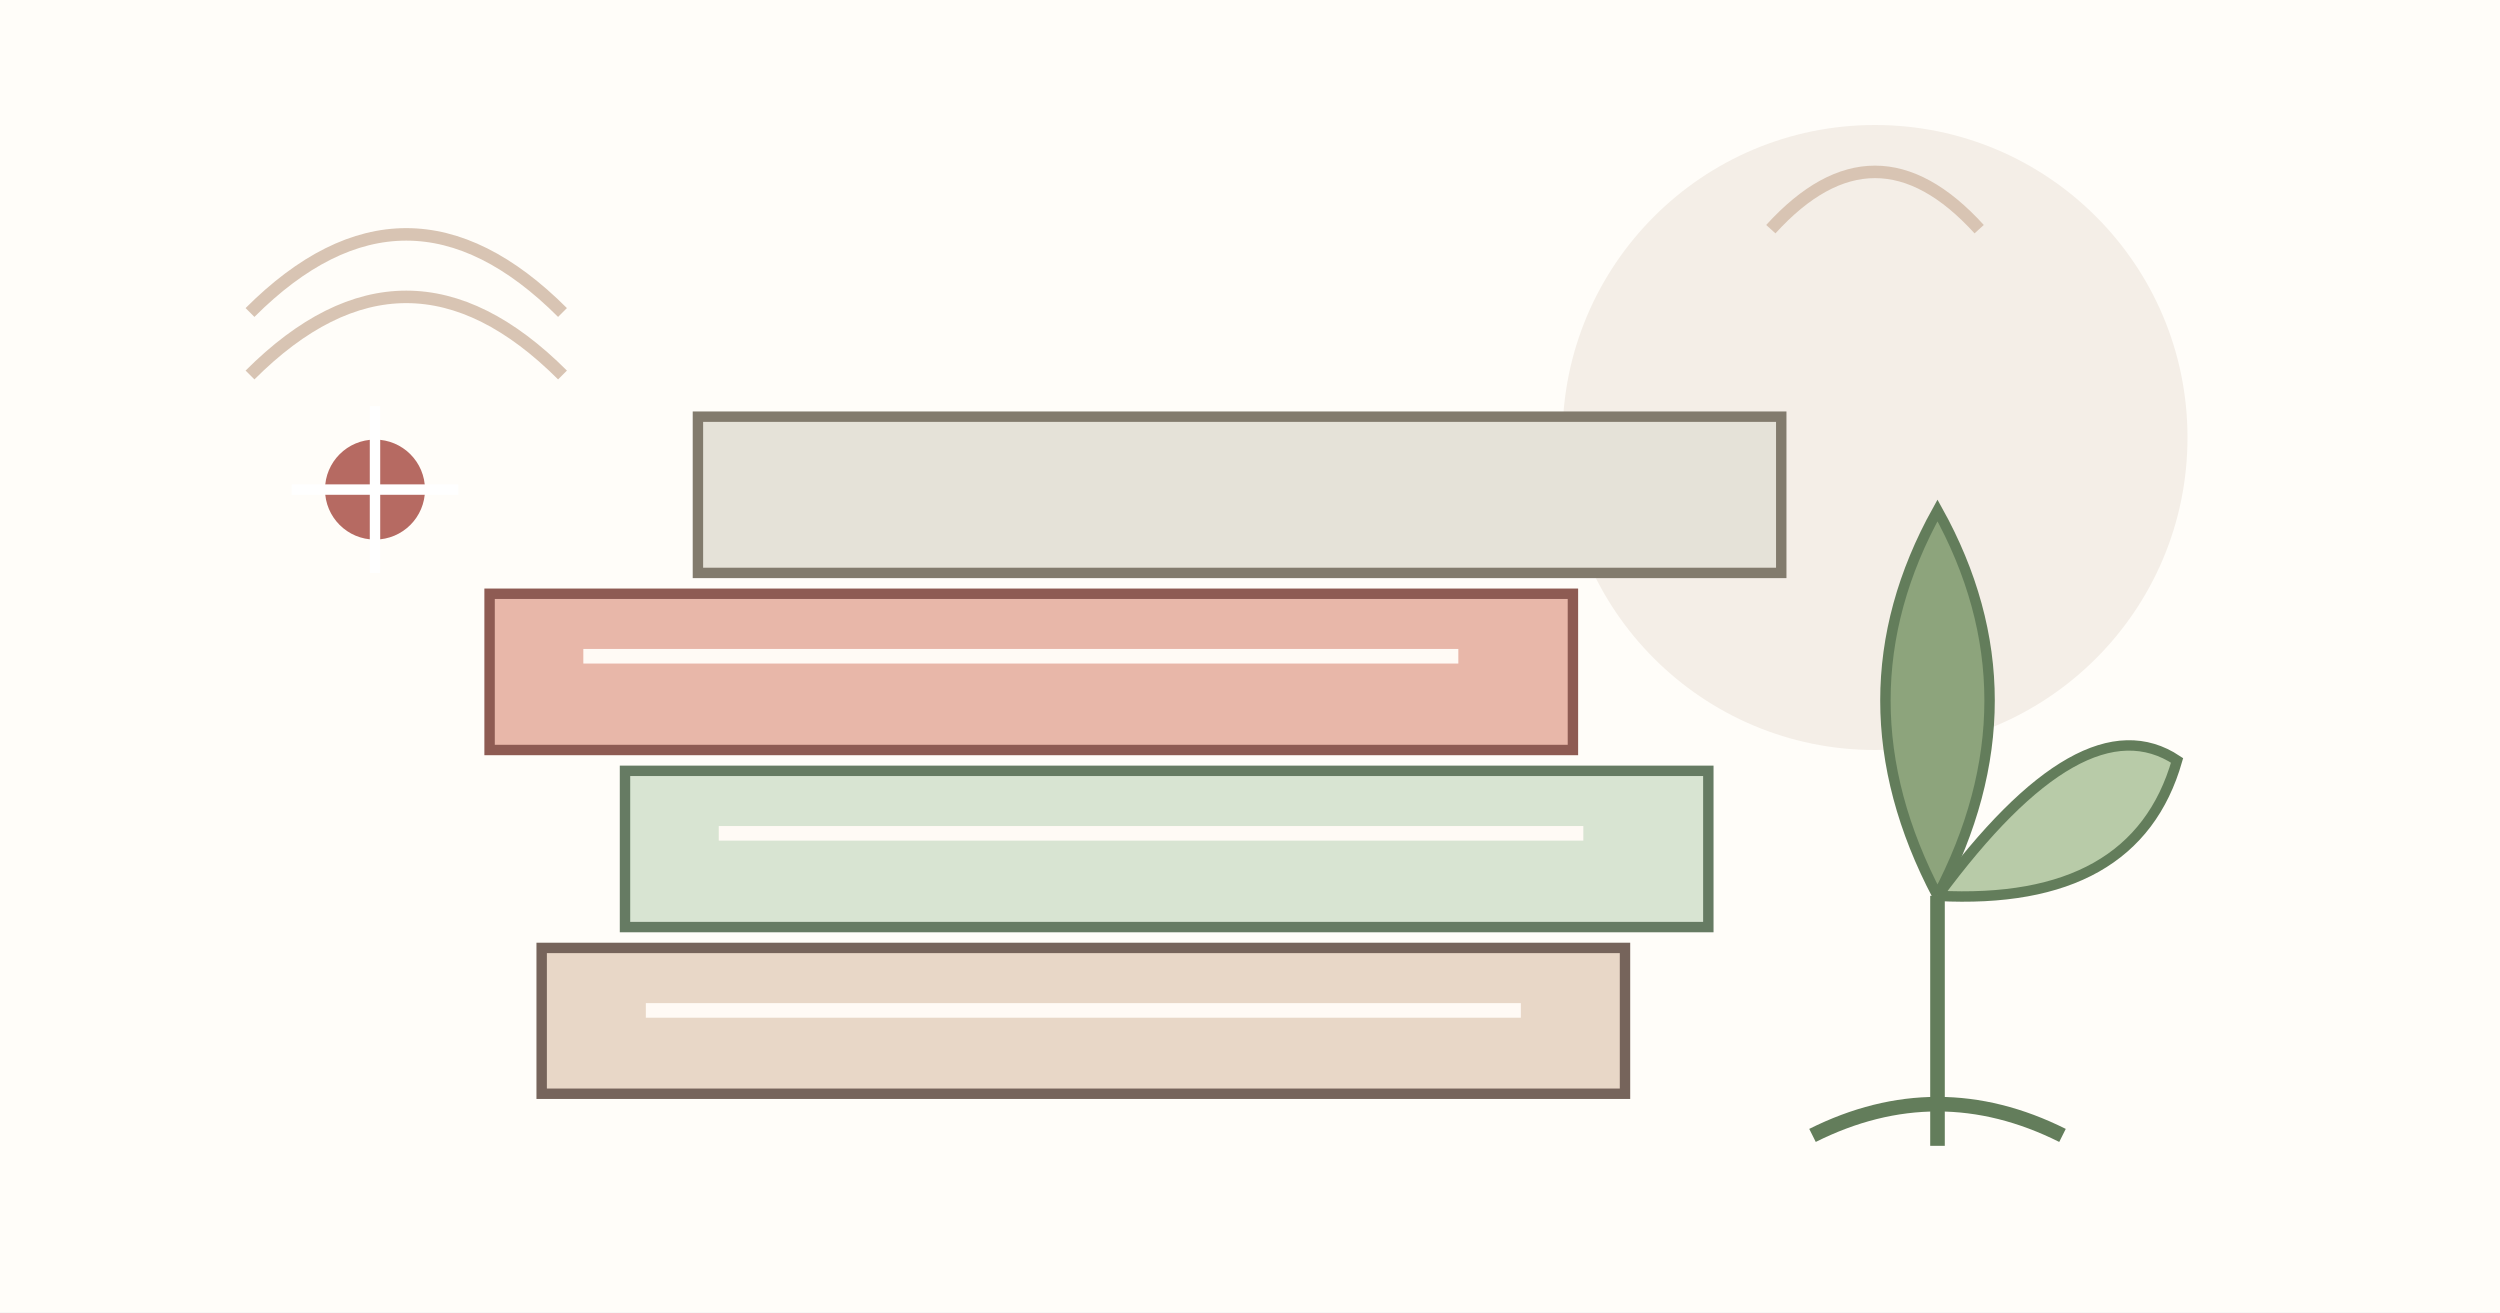
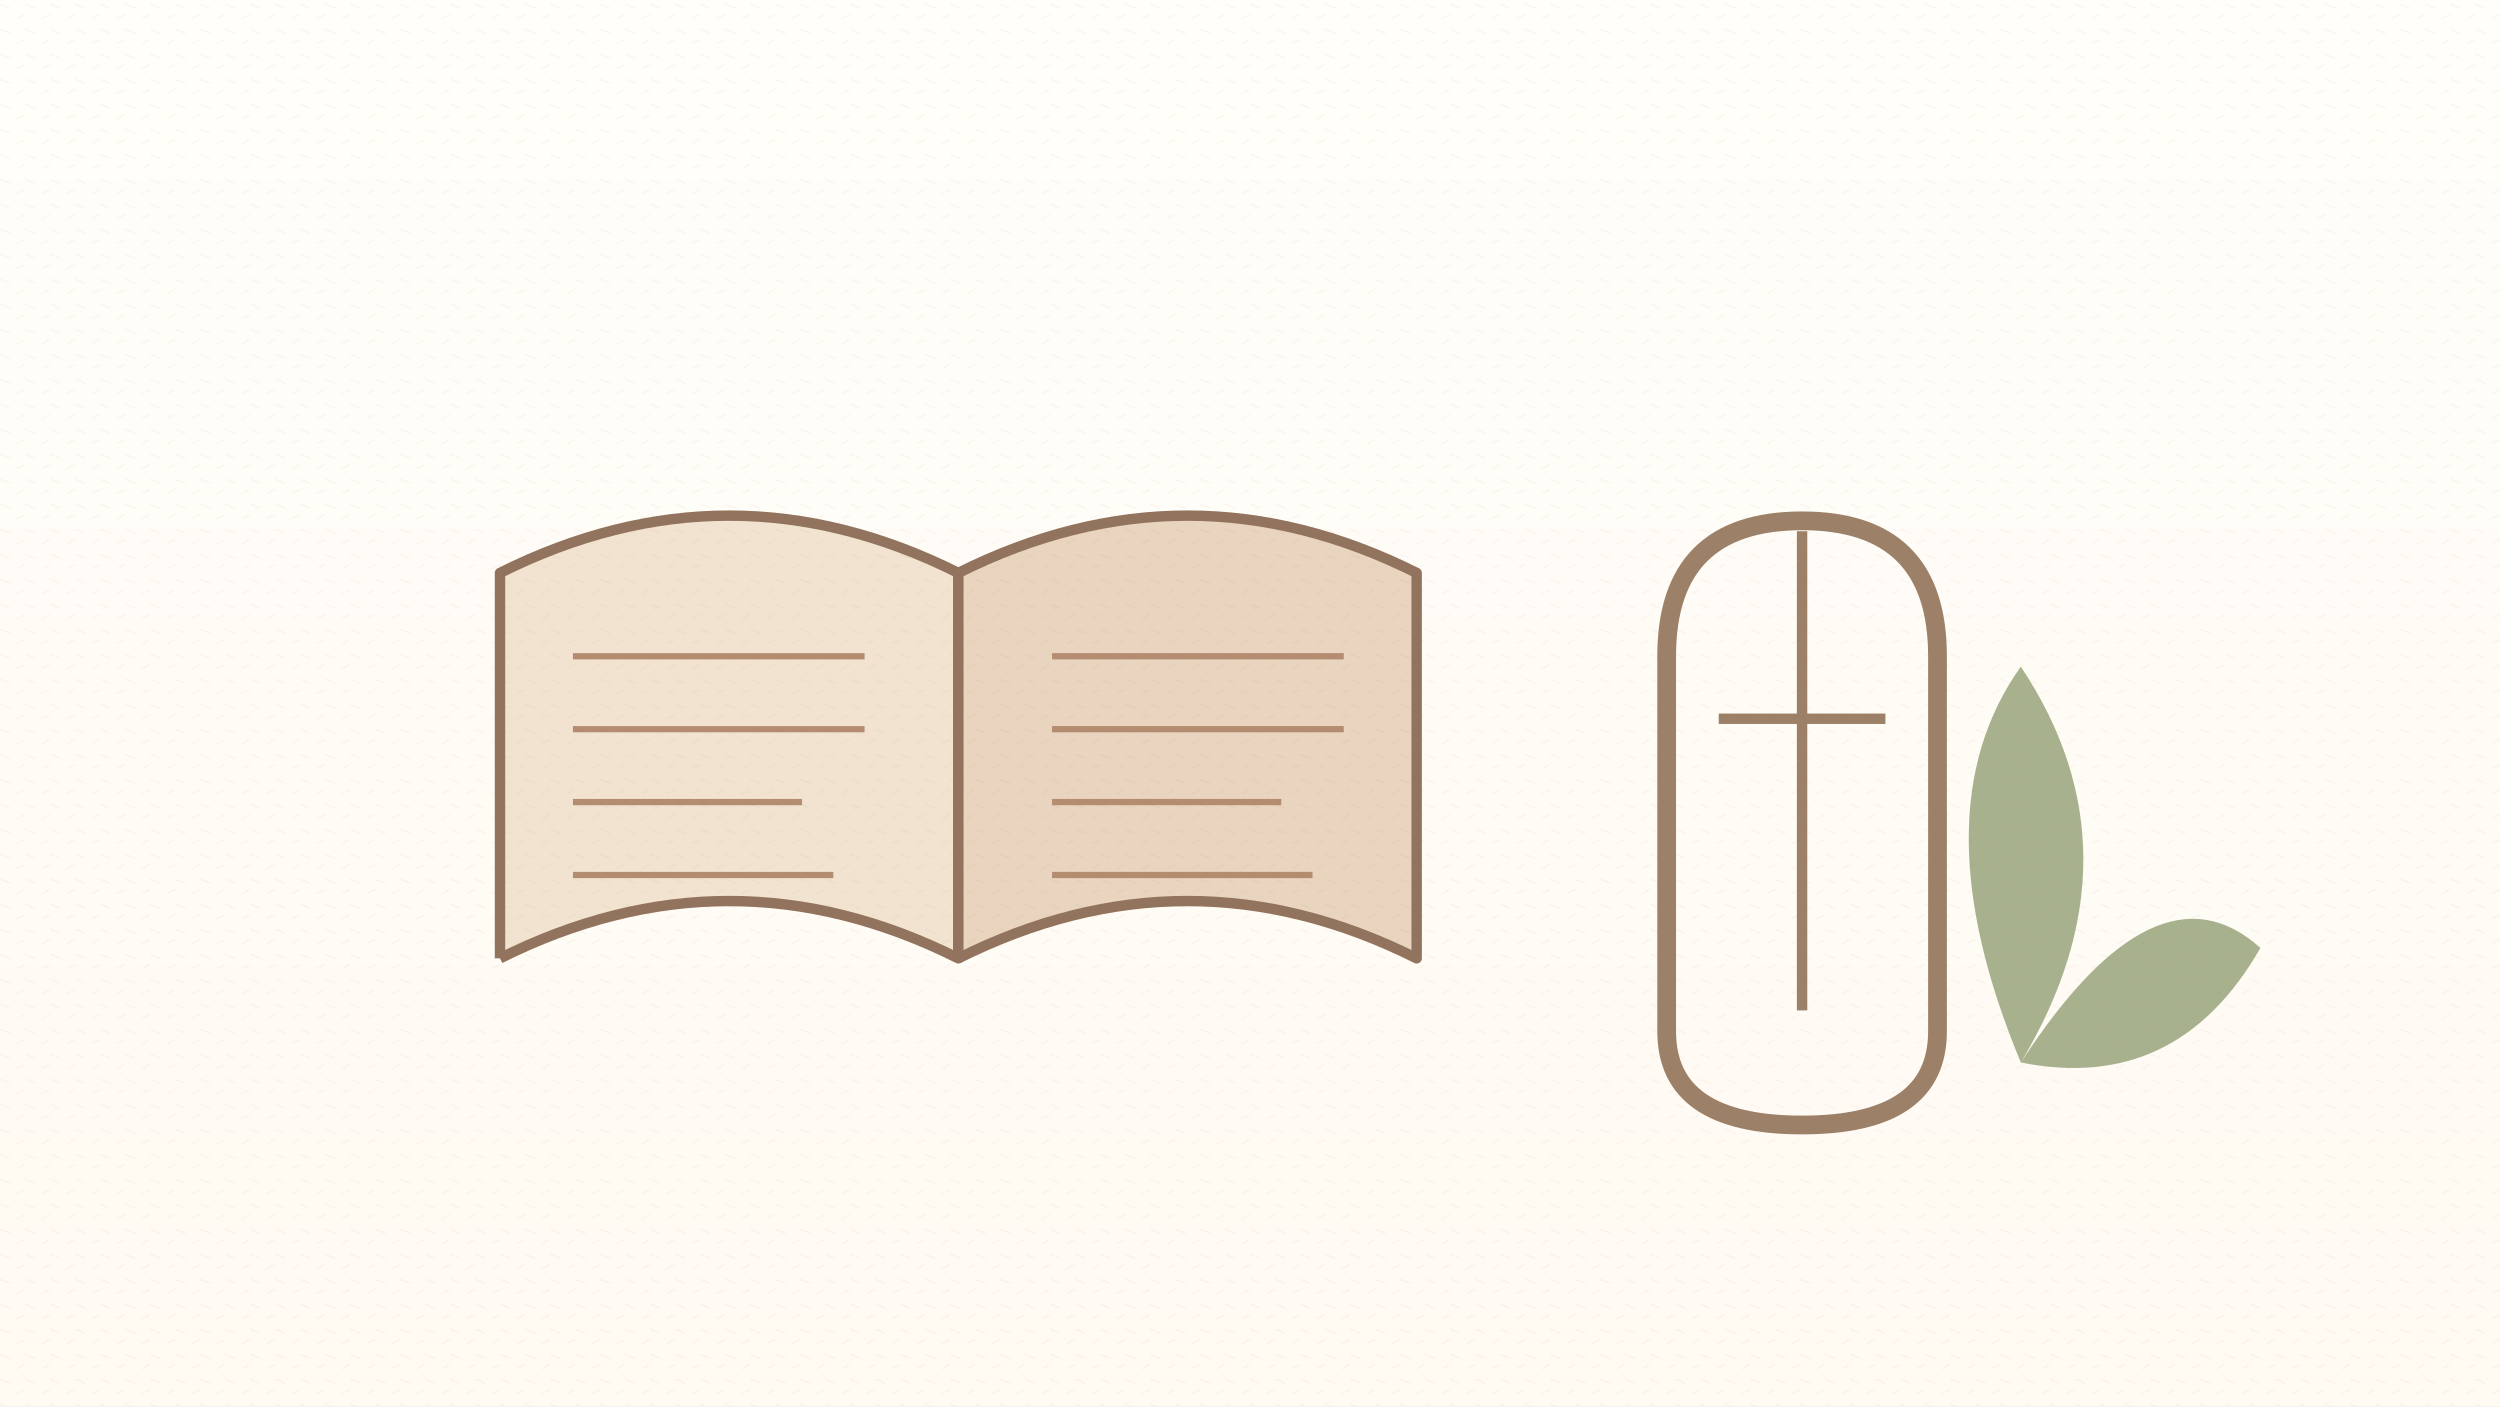
- <svg xmlns="http://www.w3.org/2000/svg" viewBox="0 0 1200 630">
-   <rect width="1200" height="630" fill="#fffdf9" />
-   <circle cx="900" cy="210" r="150" fill="#f4eee7" />
-   <path d="M260 455 L780 455 L780 525 L260 525Z" fill="#e8d7c7" stroke="#76645b" stroke-width="5" />
-   <path d="M300 370 L820 370 L820 445 L300 445Z" fill="#d8e4d2" stroke="#667b63" stroke-width="5" />
-   <path d="M235 285 L755 285 L755 360 L235 360Z" fill="#e8b7a9" stroke="#8e5b53" stroke-width="5" />
-   <path d="M335 200 L855 200 L855 275 L335 275Z" fill="#e5e2d8" stroke="#827b6d" stroke-width="5" />
-   <path d="M280 315 H700 M345 400 H760 M310 485 H730" stroke="#fffaf5" stroke-width="7" />
-   <path d="M930 430 Q880 335 930 245 Q980 335 930 430" fill="#8da47c" stroke="#637d5b" stroke-width="5" />
-   <path d="M930 430 Q1000 335 1045 365 Q1025 435 930 430" fill="#b8cba8" stroke="#637d5b" stroke-width="5" />
-   <path d="M930 430 L930 550" stroke="#637d5b" stroke-width="7" />
-   <path d="M870 545 Q930 515 990 545" fill="none" stroke="#637d5b" stroke-width="7" />
-   <path d="M120 150 C170 100 220 100 270 150 M120 180 C170 130 220 130 270 180" fill="none" stroke="#d8c4b3" stroke-width="6" />
-   <path d="M850 110 Q900 55 950 110" fill="none" stroke="#d8c4b3" stroke-width="6" />
-   <circle cx="180" cy="235" r="24" fill="#b66a62" />
-   <path d="M180 195 V275 M140 235 H220" stroke="#fff" stroke-width="5" />
+ <svg xmlns="http://www.w3.org/2000/svg" viewBox="0 0 1200 675">
+   <defs>
+     <linearGradient id="paper" x2="0" y2="1">
+       <stop stop-color="#fffefa" />
+       <stop offset="1" stop-color="#fffaf2" />
+     </linearGradient>
+     <linearGradient id="skin">
+       <stop stop-color="#f5d1b0" />
+       <stop offset="1" stop-color="#d99b76" />
+     </linearGradient>
+     <linearGradient id="cloth">
+       <stop stop-color="#f4e7d3" />
+       <stop offset="1" stop-color="#d9a18a" />
+     </linearGradient>
+     <pattern id="pencil" width="12" height="12" patternUnits="userSpaceOnUse">
+       <path d="M0 2l5 2m3 5l4-2" stroke="#9c715c" stroke-width=".7" opacity=".2" />
+     </pattern>
+   </defs>
+   <rect width="1200" height="675" fill="url(#paper)" />
+   <g transform="translate(240 250)" stroke="#92735d" stroke-width="5" stroke-linejoin="round">
+     <path d="M0 210V25q110-55 220 0v185q-110-55-220 0" fill="#f1e3d0" />
+     <path d="M220 25q110-55 220 0v185q-110-55-220 0" fill="#e8d4bf" />
+     <path d="M220 25v185" fill="none" />
+     <path d="M35 65h140m-140 35h140m-140 35h110m-110 35h125M265 65h140m-140 35h140m-140 35h110m-110 35h125" fill="none" stroke="#b48c70" stroke-width="3" />
+   </g>
+   <g transform="translate(800 315)" fill="none" stroke="#9c8067" stroke-width="9">
+     <path d="M0 0q0-65 65-65t65 65v180q0 45-65 45t-65-45Z" />
+     <path d="M65-60v230m-40-140h80" stroke-width="5" />
+   </g>
+   <g fill="#a8b18d">
+     <path d="M970 510q-50-120 0-190q60 90 0 190m0 0q65-100 115-55q-40 70-115 55" />
+   </g>
+   <rect width="1200" height="675" fill="url(#pencil)" opacity=".28" />
</svg>
